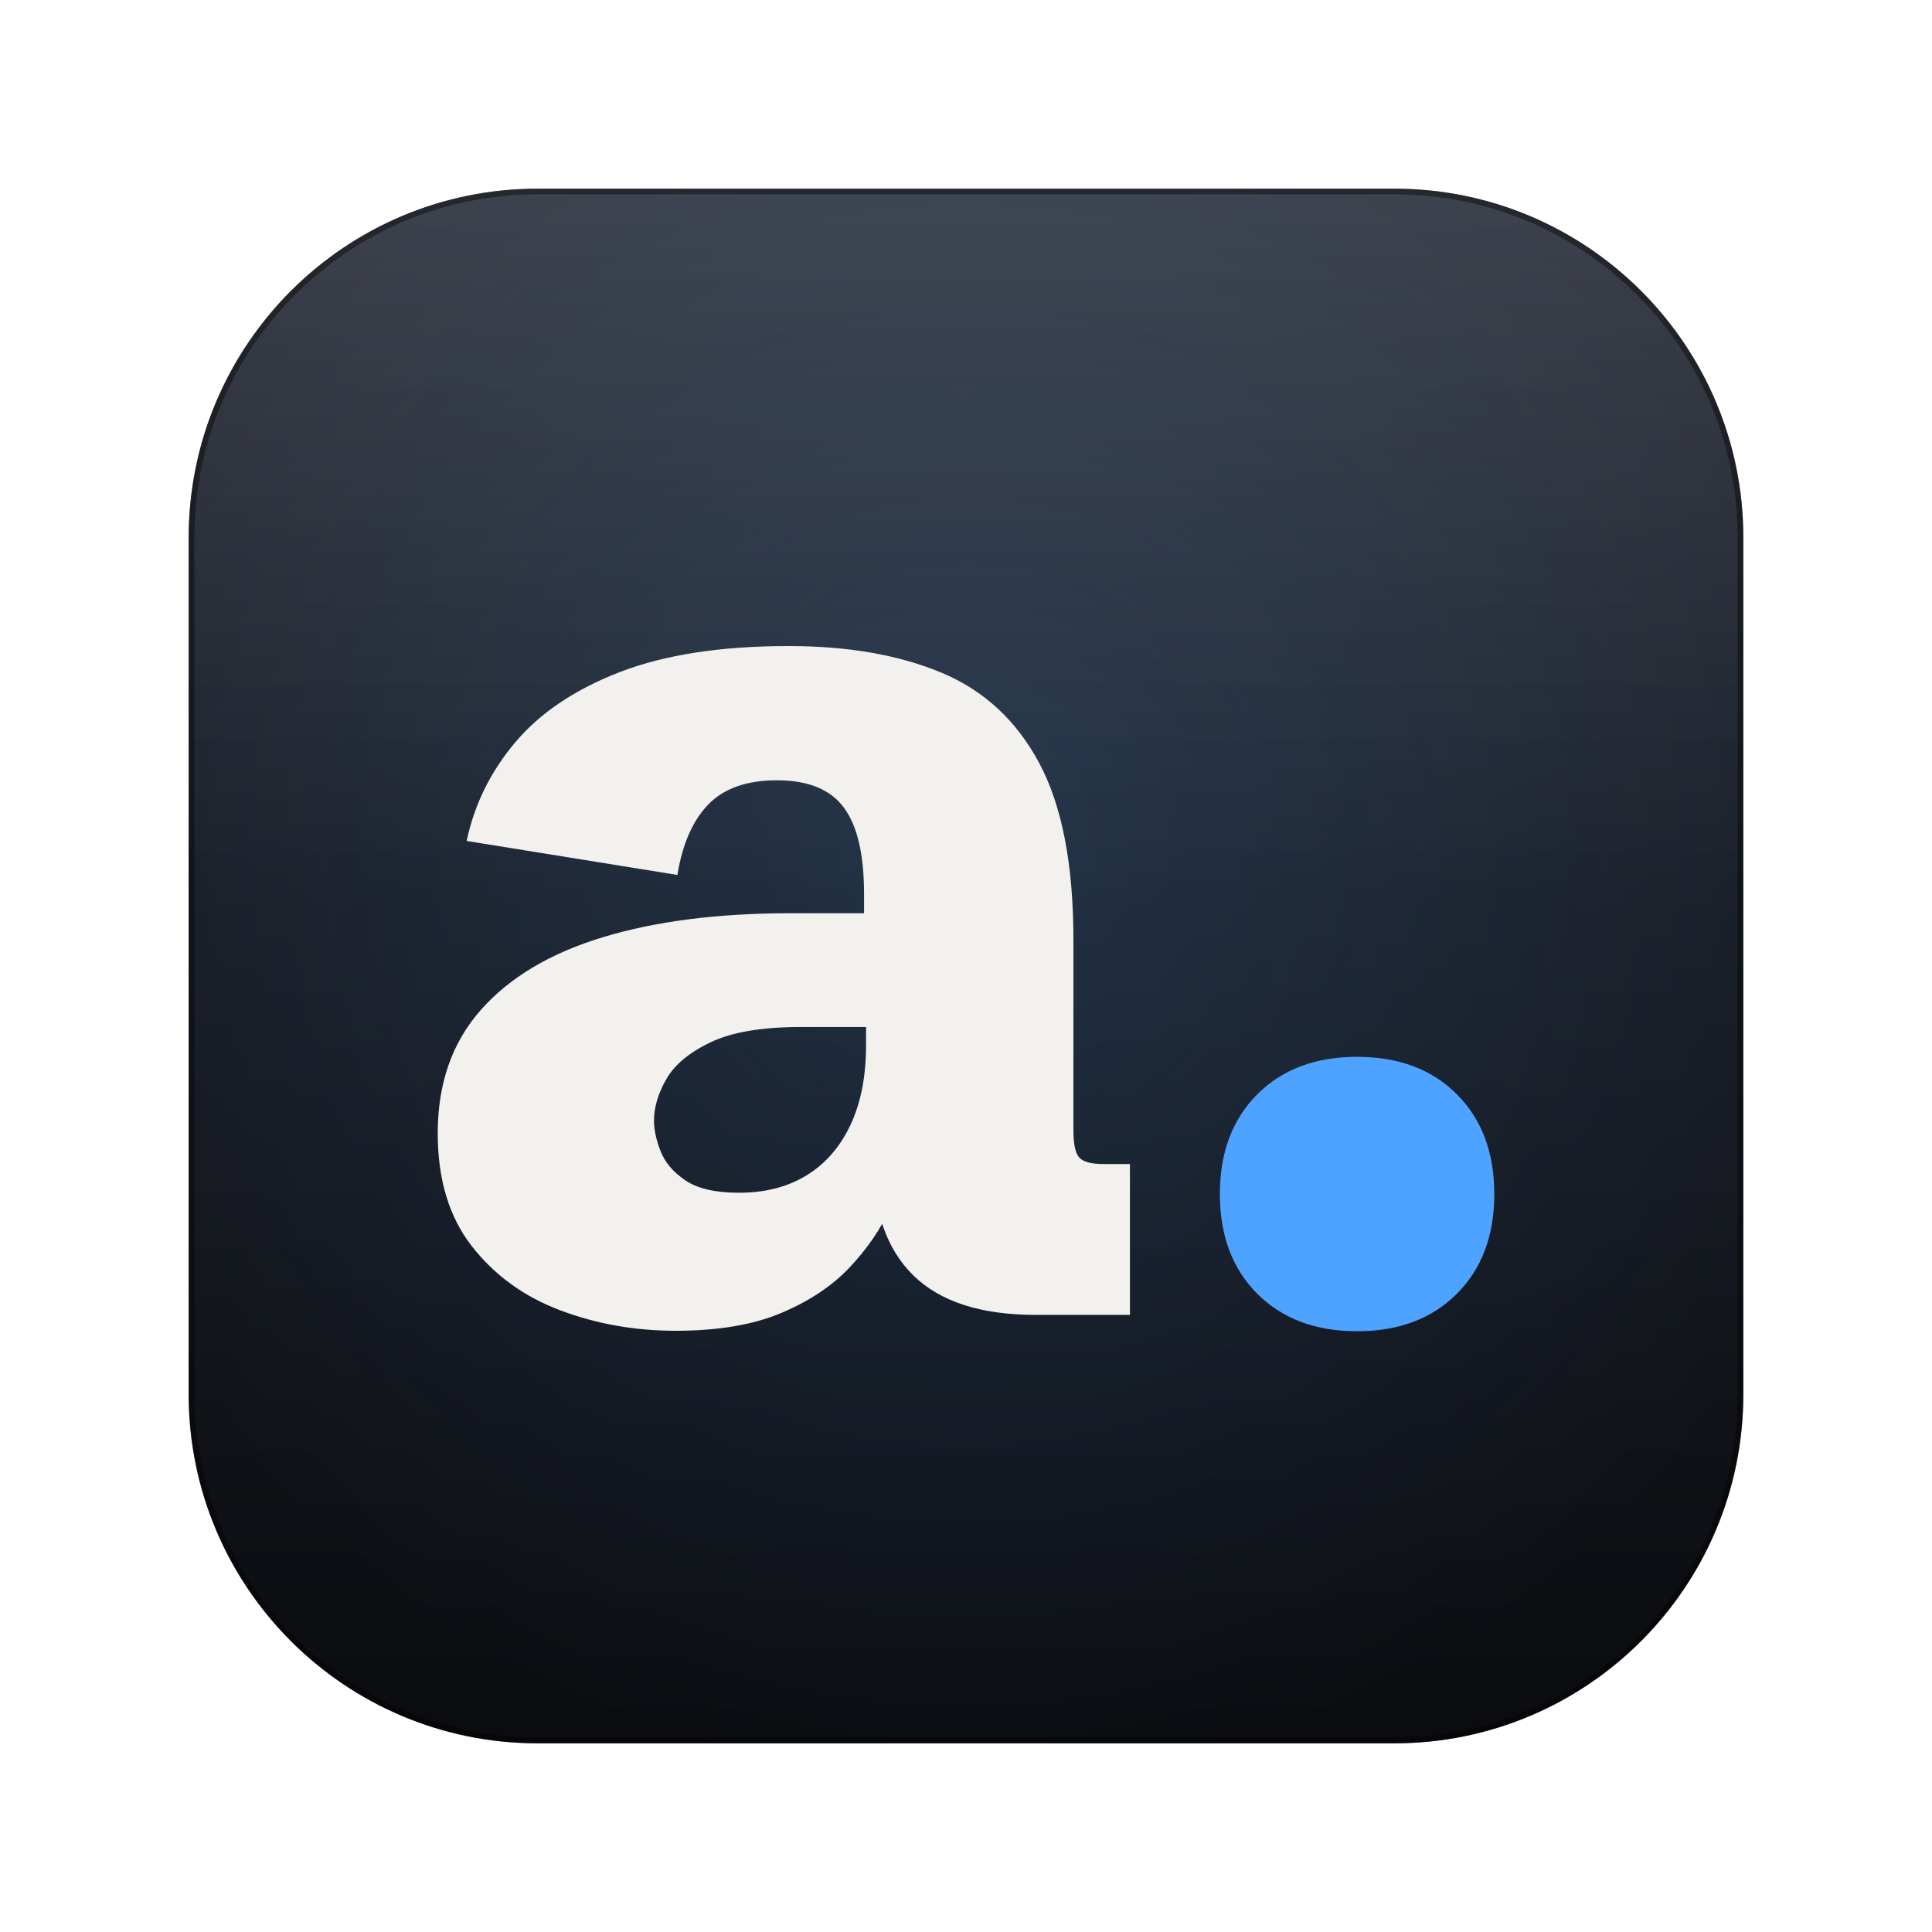
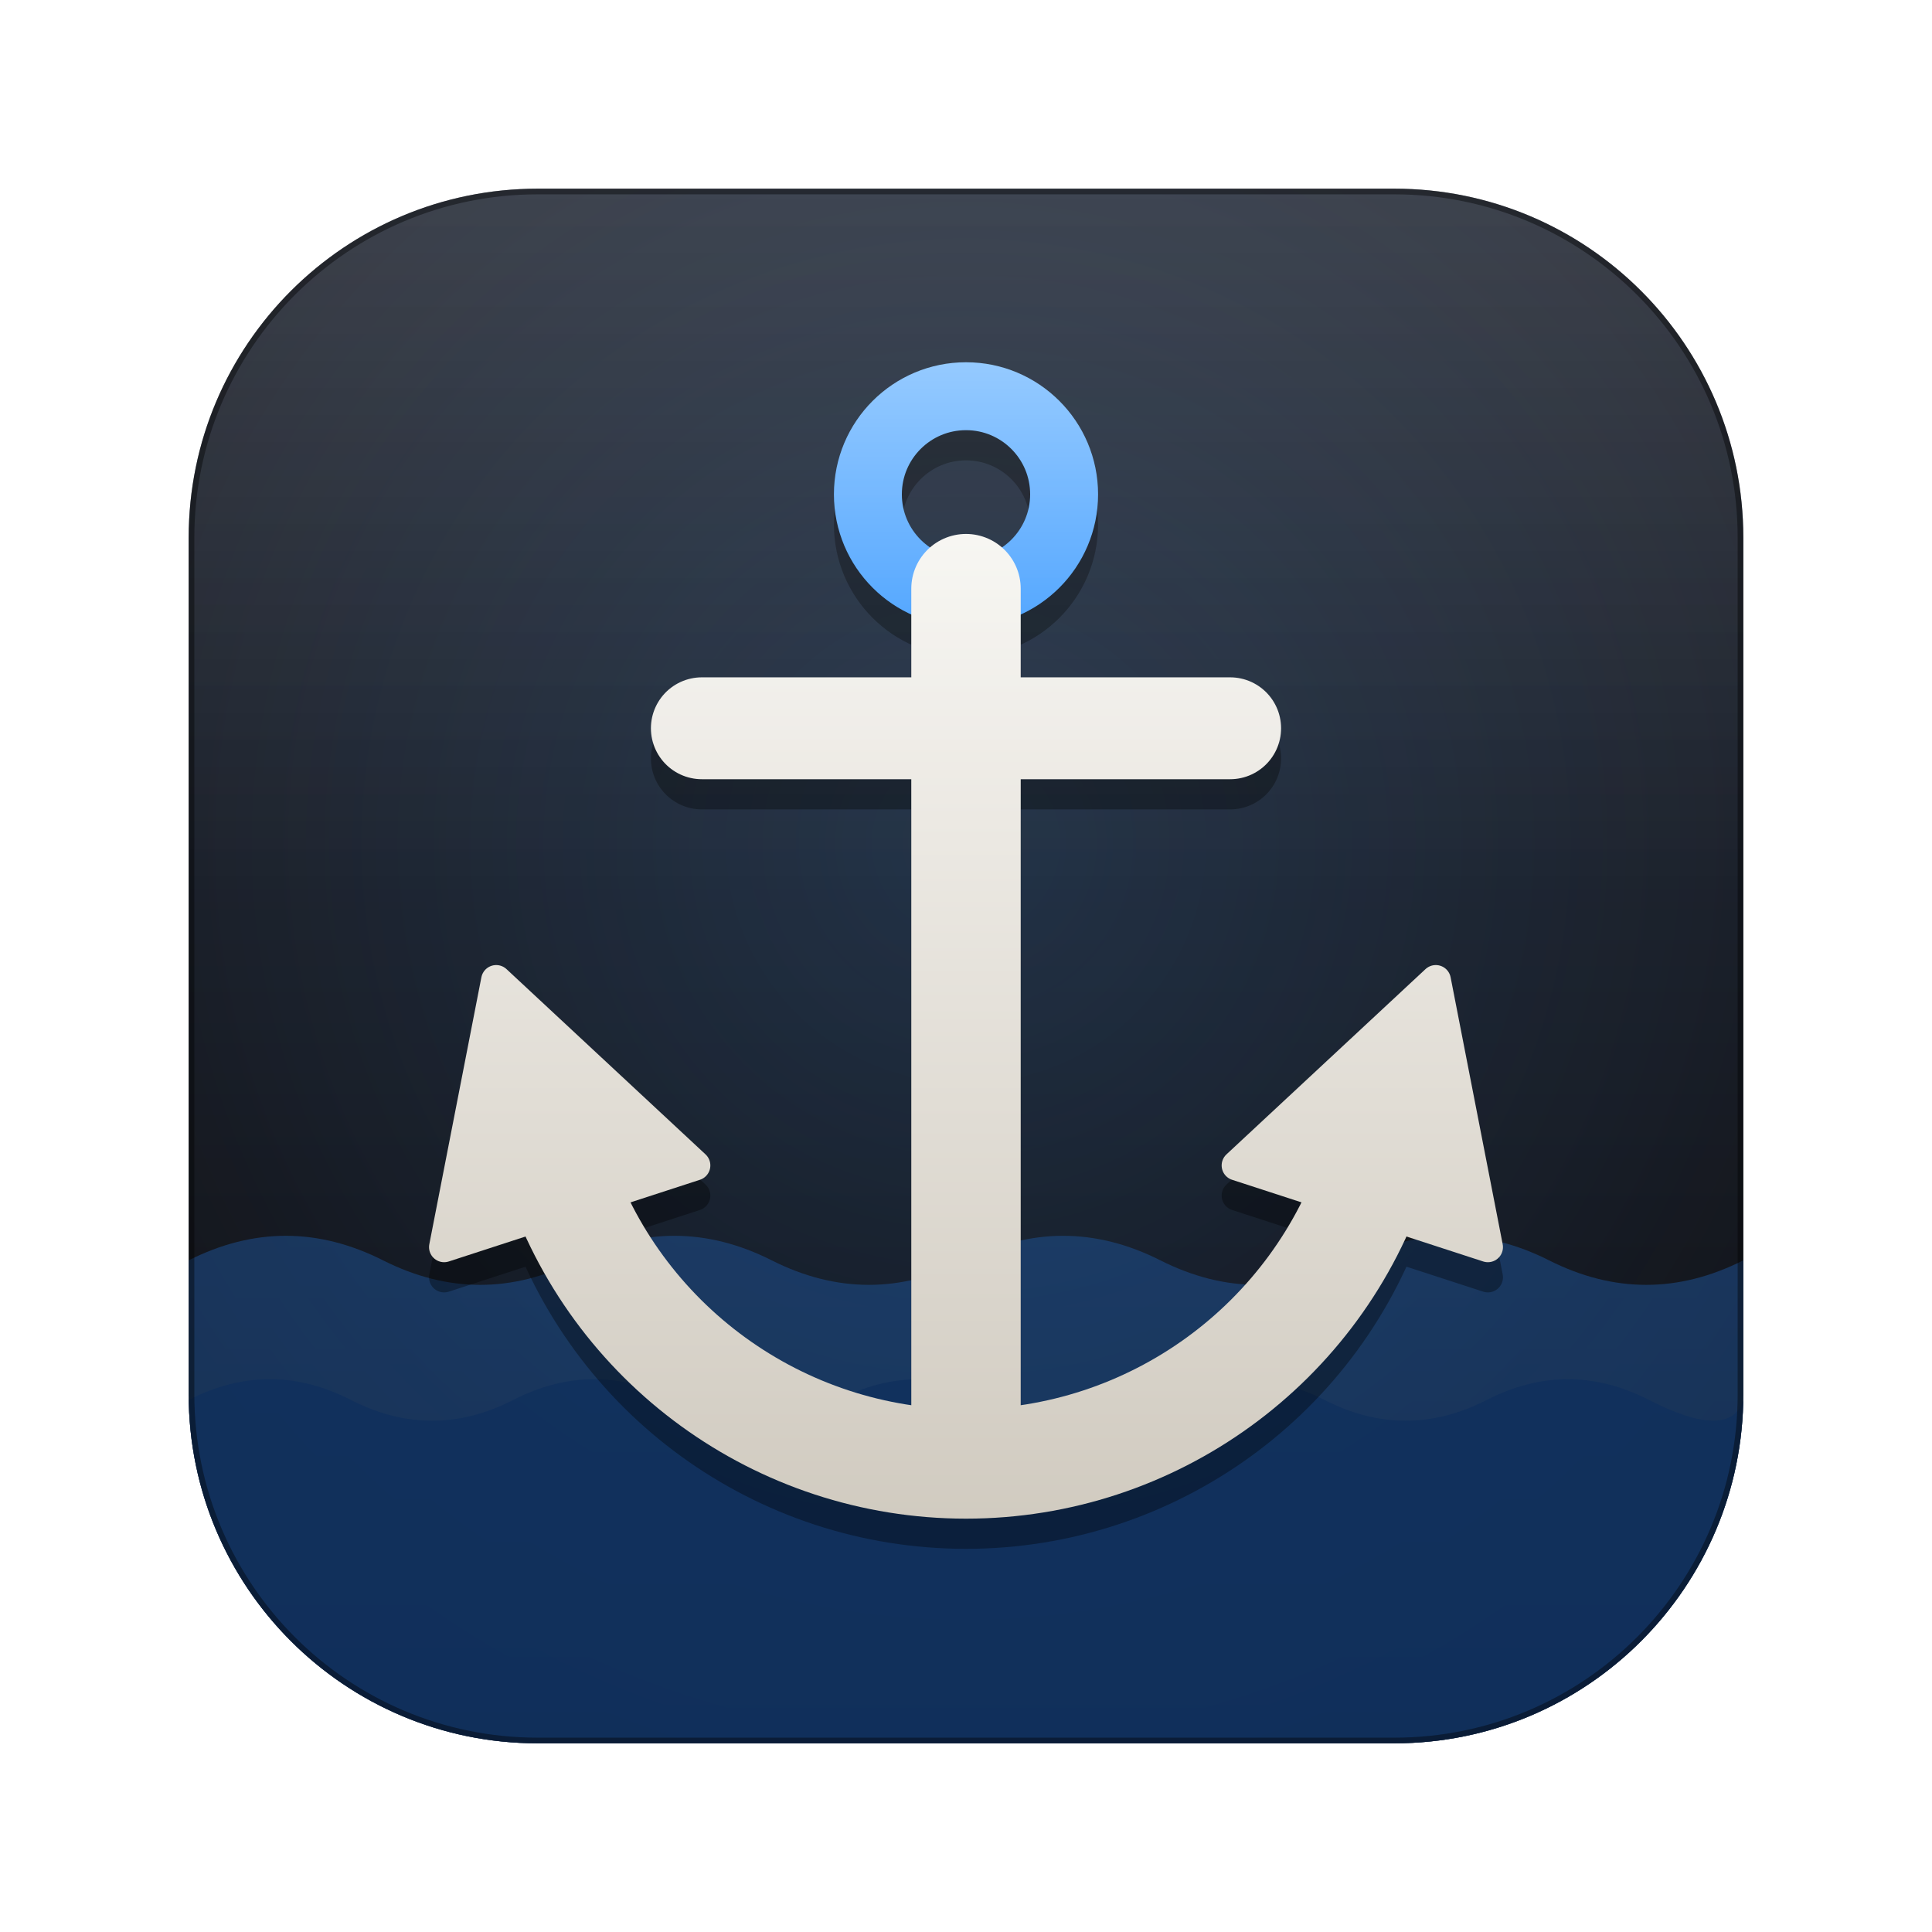
<svg xmlns="http://www.w3.org/2000/svg" viewBox="0 0 1024 1024" width="1024" height="1024">
  <defs>
    <linearGradient id="tile" x1="0" y1="0" x2="0" y2="1">
      <stop offset="0" stop-color="#262a34" />
      <stop offset="1" stop-color="#0b0c10" />
    </linearGradient>
    <radialGradient id="glow" cx="0.5" cy="0.42" r="0.62">
      <stop offset="0" stop-color="#4da3ff" stop-opacity="0.16" />
      <stop offset="1" stop-color="#4da3ff" stop-opacity="0" />
    </radialGradient>
    <linearGradient id="gloss" x1="0" y1="0" x2="0" y2="1">
      <stop offset="0" stop-color="#fff" stop-opacity="0.10" />
      <stop offset="0.45" stop-color="#fff" stop-opacity="0" />
    </linearGradient>
+     <linearGradient id="cream" gradientUnits="userSpaceOnUse" x1="0" y1="200" x2="0" y2="830">
+       <stop offset="0" stop-color="#fdfcf9" />
+       <stop offset="1" stop-color="#cfc9be" />
+     </linearGradient>
+     <radialGradient id="shadow" cx="0.5" cy="0.5" r="0.5">
+       <stop offset="0" stop-color="#000" stop-opacity="0.55" />
+       <stop offset="1" stop-color="#000" stop-opacity="0" />
+     </radialGradient>
+     <linearGradient id="ring" gradientUnits="userSpaceOnUse" x1="0" y1="192" x2="0" y2="332">
+       <stop offset="0" stop-color="#8cc6ff" />
+       <stop offset="1" stop-color="#4da3ff" />
+     </linearGradient>
  </defs>
  <rect x="100" y="100" width="824" height="824" rx="185" fill="url(#tile)" />
  <rect x="100" y="100" width="824" height="824" rx="185" fill="url(#glow)" />
-   <path transform="translate(214.24 696.91) scale(0.31973 -0.31973)" d="M450.218 -26.358Q348.506 -26.358 258.395 7.675Q168.284 41.708 111.922 114.101Q55.56 186.494 55.56 301.074Q55.56 424.798 127.101 505.619Q198.642 586.44 329.539 626.115Q460.436 665.79 639.576 665.79H780.276L762.276 634.428V698.144Q762.276 795.918 728.747 841.051Q695.218 886.185 618.021 886.185Q543.107 886.185 504.295 846.335Q465.482 806.485 452.836 729.28L103.49 785.642Q122.708 876.572 184.531 949.644Q246.354 1022.716 357.788 1065.716Q469.222 1108.716 637.095 1108.716Q784.601 1108.716 890.288 1064.718Q995.976 1020.72 1052.661 914.751Q1109.346 808.782 1109.346 621.975V305.828Q1109.346 272.042 1118.846 261.042Q1128.346 250.042 1159.346 250.042H1203.054V0H1046.535Q910.938 0 844.109 65.294Q777.28 130.589 777.28 257.683V298.313L840.794 270.803Q828.724 227.231 805.405 176.263Q782.087 125.296 738.838 79.15Q695.589 33.004 625.408 3.323Q555.226 -26.358 450.218 -26.358ZM555.029 202.461Q619.951 202.461 666.977 231.278Q714.004 260.095 739.819 314.975Q765.634 369.856 765.634 447.761V477.197H657.156Q561.099 477.197 508.179 452.023Q455.26 426.848 434.657 391.068Q414.054 355.288 414.054 321.58Q414.054 299.663 424.871 271.632Q435.688 243.601 465.967 223.031Q496.247 202.461 555.029 202.461Z" fill="#f2f1ee" />
-   <path transform="translate(616.46 696.91) scale(0.31973 -0.31973)" d="M321.584 -27.144Q218.284 -27.144 156.206 34.934Q94.127 97.012 94.127 200.313Q94.127 303.614 156.206 365.692Q218.284 427.77 321.584 427.77Q424.885 427.77 486.963 365.692Q549.042 303.614 549.042 200.313Q549.042 97.012 486.963 34.934Q424.885 -27.144 321.584 -27.144Z" fill="#4da3ff" />
+   <path d="M 100 668 Q 151.5 642 203.0 668 T 306.0 668 T 409.0 668 T 512.0 668 T 615.0 668 T 718.0 668 T 821.0 668 T 924.0 668 L 924 739 A 185 185 0 0 1 739 924 L 285 924 A 185 185 0 0 1 100 739 Z" fill="#1d4f8f" fill-opacity="0.55" />
+   <path d="M 100 742 Q 143.0 720 186.0 742 T 272.0 742 T 358.0 742 T 444.0 742 T 530.0 742 T 616.0 742 T 702.0 742 T 788.0 742 T 874.0 742 T 924.0 742 L 924 739 A 185 185 0 0 1 739 924 L 285 924 A 185 185 0 0 1 100 739 Z" fill="#0f2f5c" fill-opacity="0.75" />
+   <g transform="translate(0 16)" opacity="0.35">
+     <circle cx="512" cy="262" r="52" fill="none" stroke="#000" stroke-width="36" />
+     <line x1="512" y1="312" x2="512" y2="768" stroke="#000" stroke-width="58" stroke-linecap="round" />
+     <line x1="372" y1="386" x2="652" y2="386" stroke="#000" stroke-width="54" stroke-linecap="round" />
+     <path d="M 295.2 618.5 A 228 228 0 0 0 728.8 618.5" fill="none" stroke="#000" stroke-width="58" />
+     <polygon points="263.0,519.5 368.5,617.7 235.4,661.0" fill="#000" stroke="#000" stroke-width="16" stroke-linejoin="round" />
+     <polygon points="761.0,519.5 788.6,661.0 655.5,617.7" fill="#000" stroke="#000" stroke-width="16" stroke-linejoin="round" />
+   </g>
+   <circle cx="512" cy="262" r="52" fill="none" stroke="url(#ring)" stroke-width="36" />
+   <line x1="512" y1="312" x2="512" y2="768" stroke="url(#cream)" stroke-width="58" stroke-linecap="round" />
+   <line x1="372" y1="386" x2="652" y2="386" stroke="url(#cream)" stroke-width="54" stroke-linecap="round" />
+   <path d="M 295.2 618.5 A 228 228 0 0 0 728.8 618.5" fill="none" stroke="url(#cream)" stroke-width="58" />
+   <polygon points="263.0,519.5 368.5,617.7 235.4,661.0" fill="url(#cream)" stroke="url(#cream)" stroke-width="16" stroke-linejoin="round" />
+   <polygon points="761.0,519.5 788.6,661.0 655.5,617.7" fill="url(#cream)" stroke="url(#cream)" stroke-width="16" stroke-linejoin="round" />
  <rect x="100" y="100" width="824" height="824" rx="185" fill="url(#gloss)" />
  <rect x="101.5" y="101.5" width="821" height="821" rx="183.5" fill="none" stroke="#000" stroke-opacity="0.4" stroke-width="3" />
</svg>
